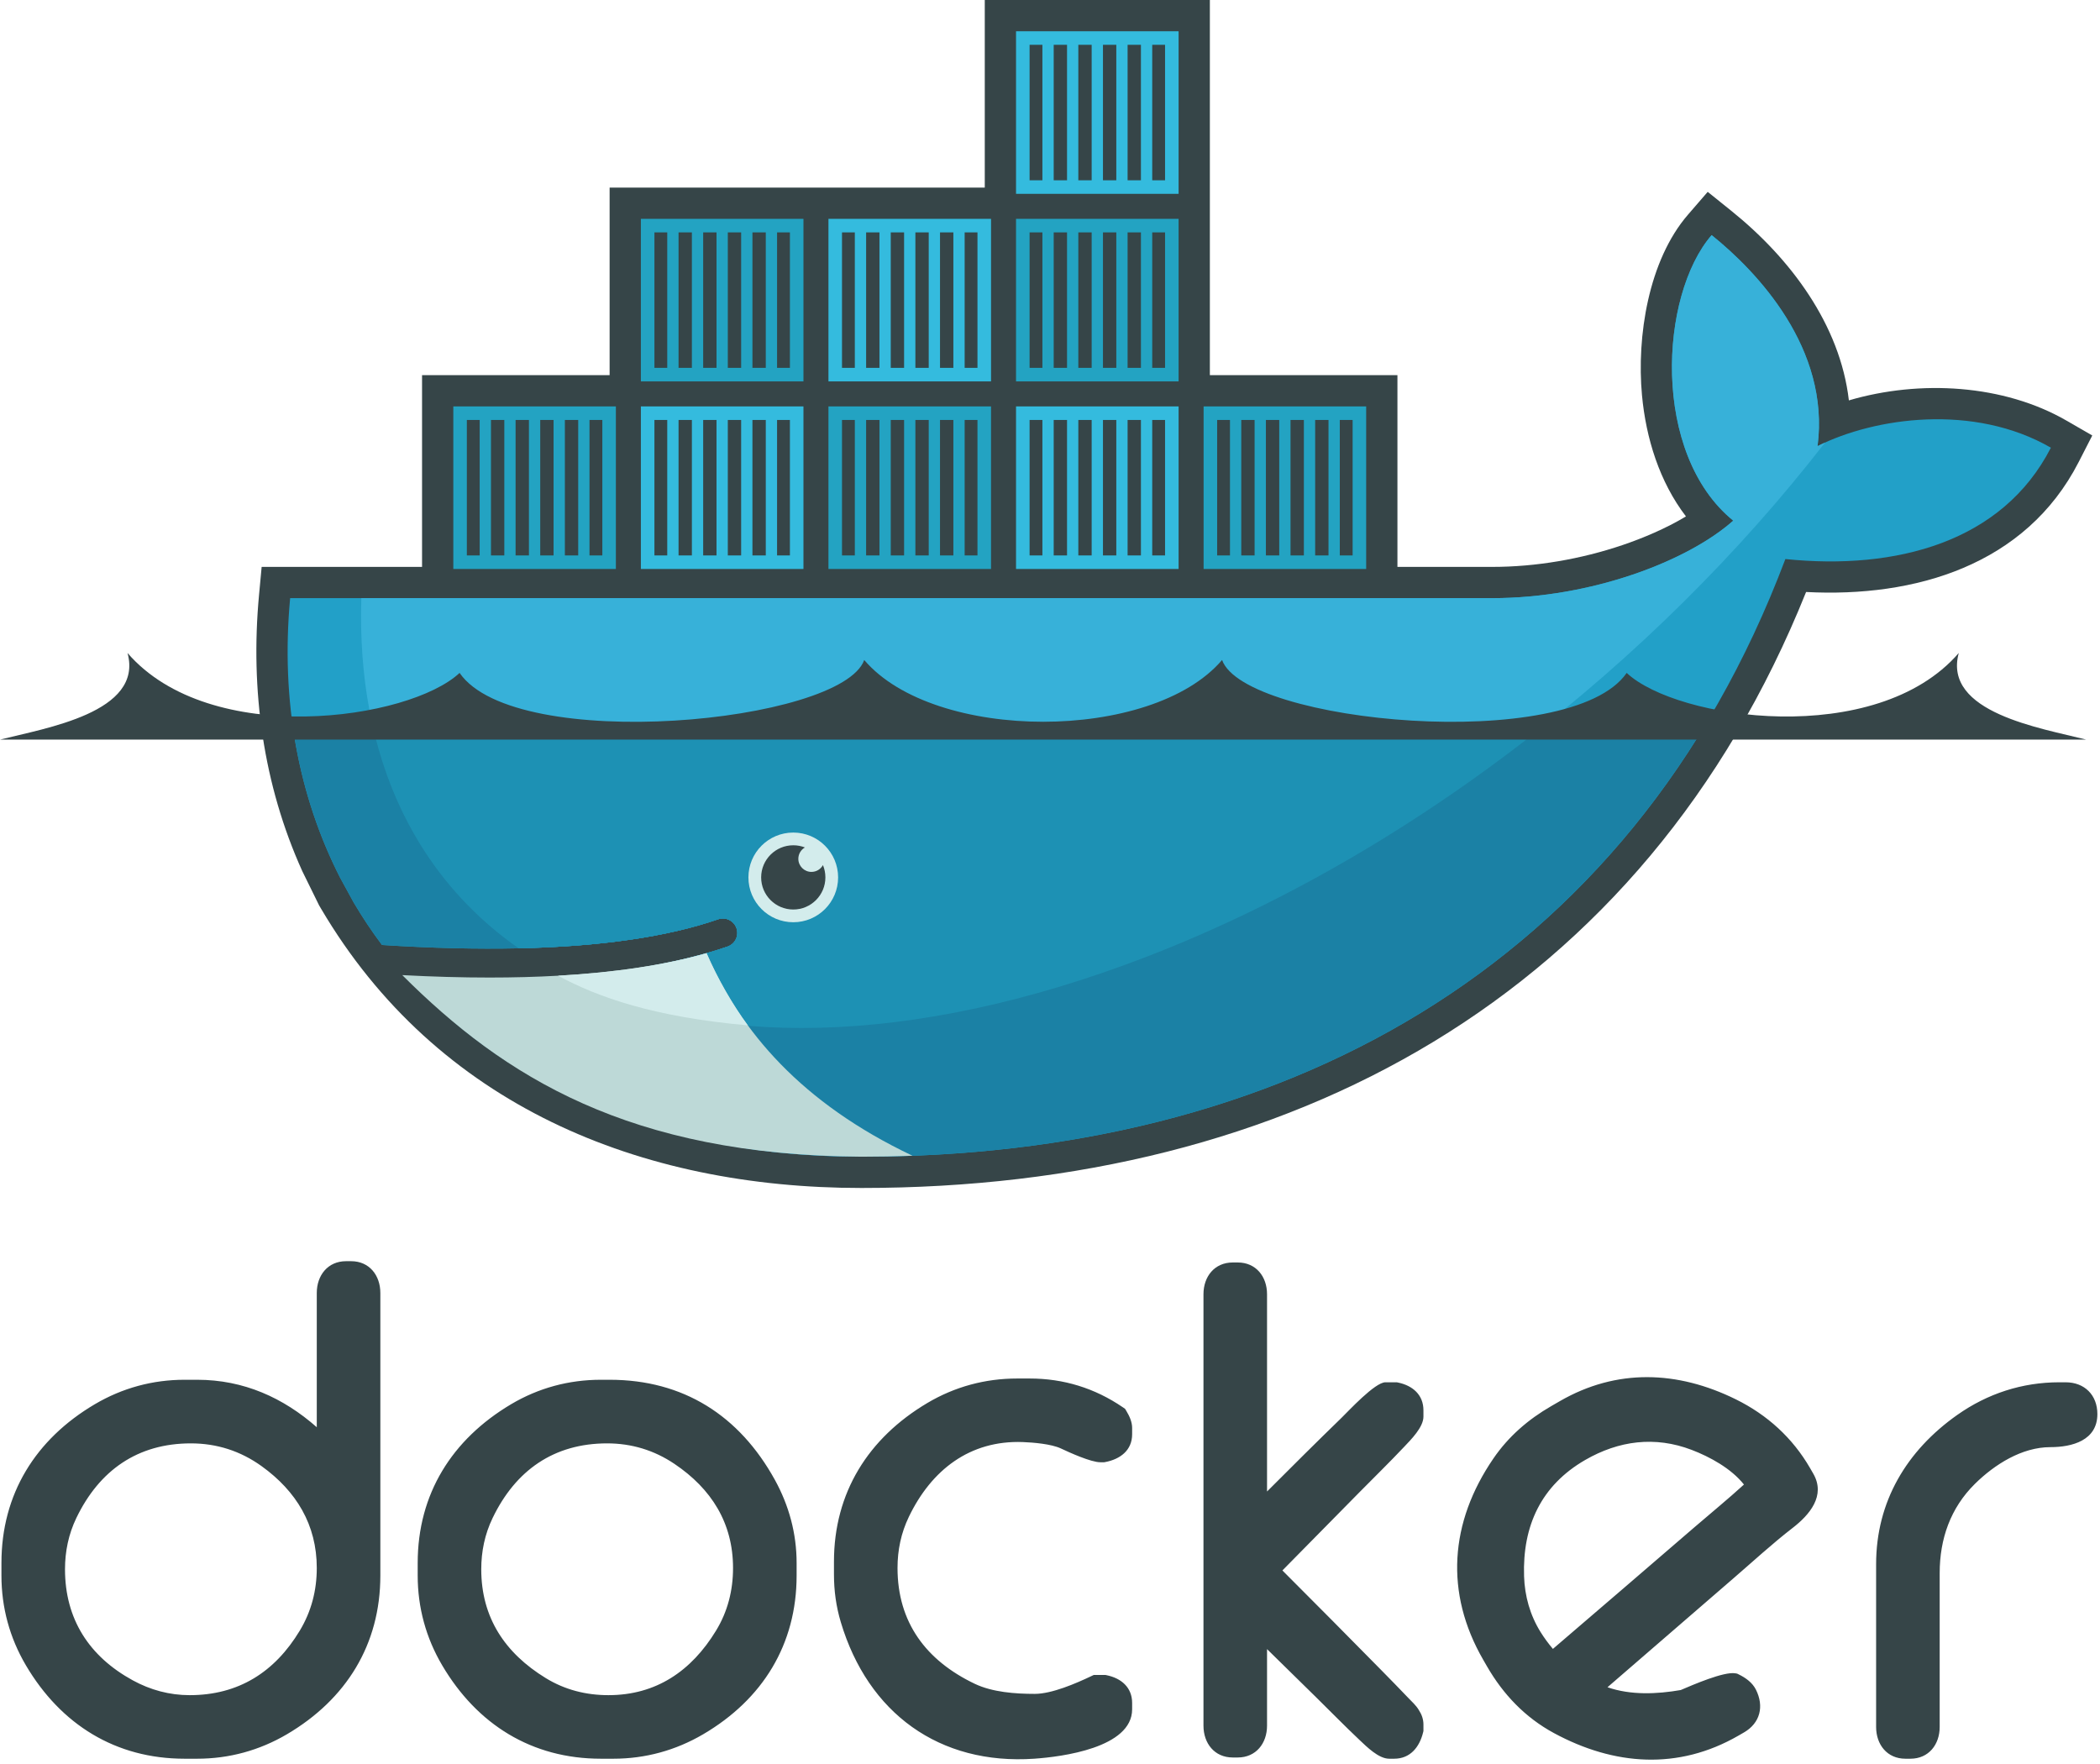
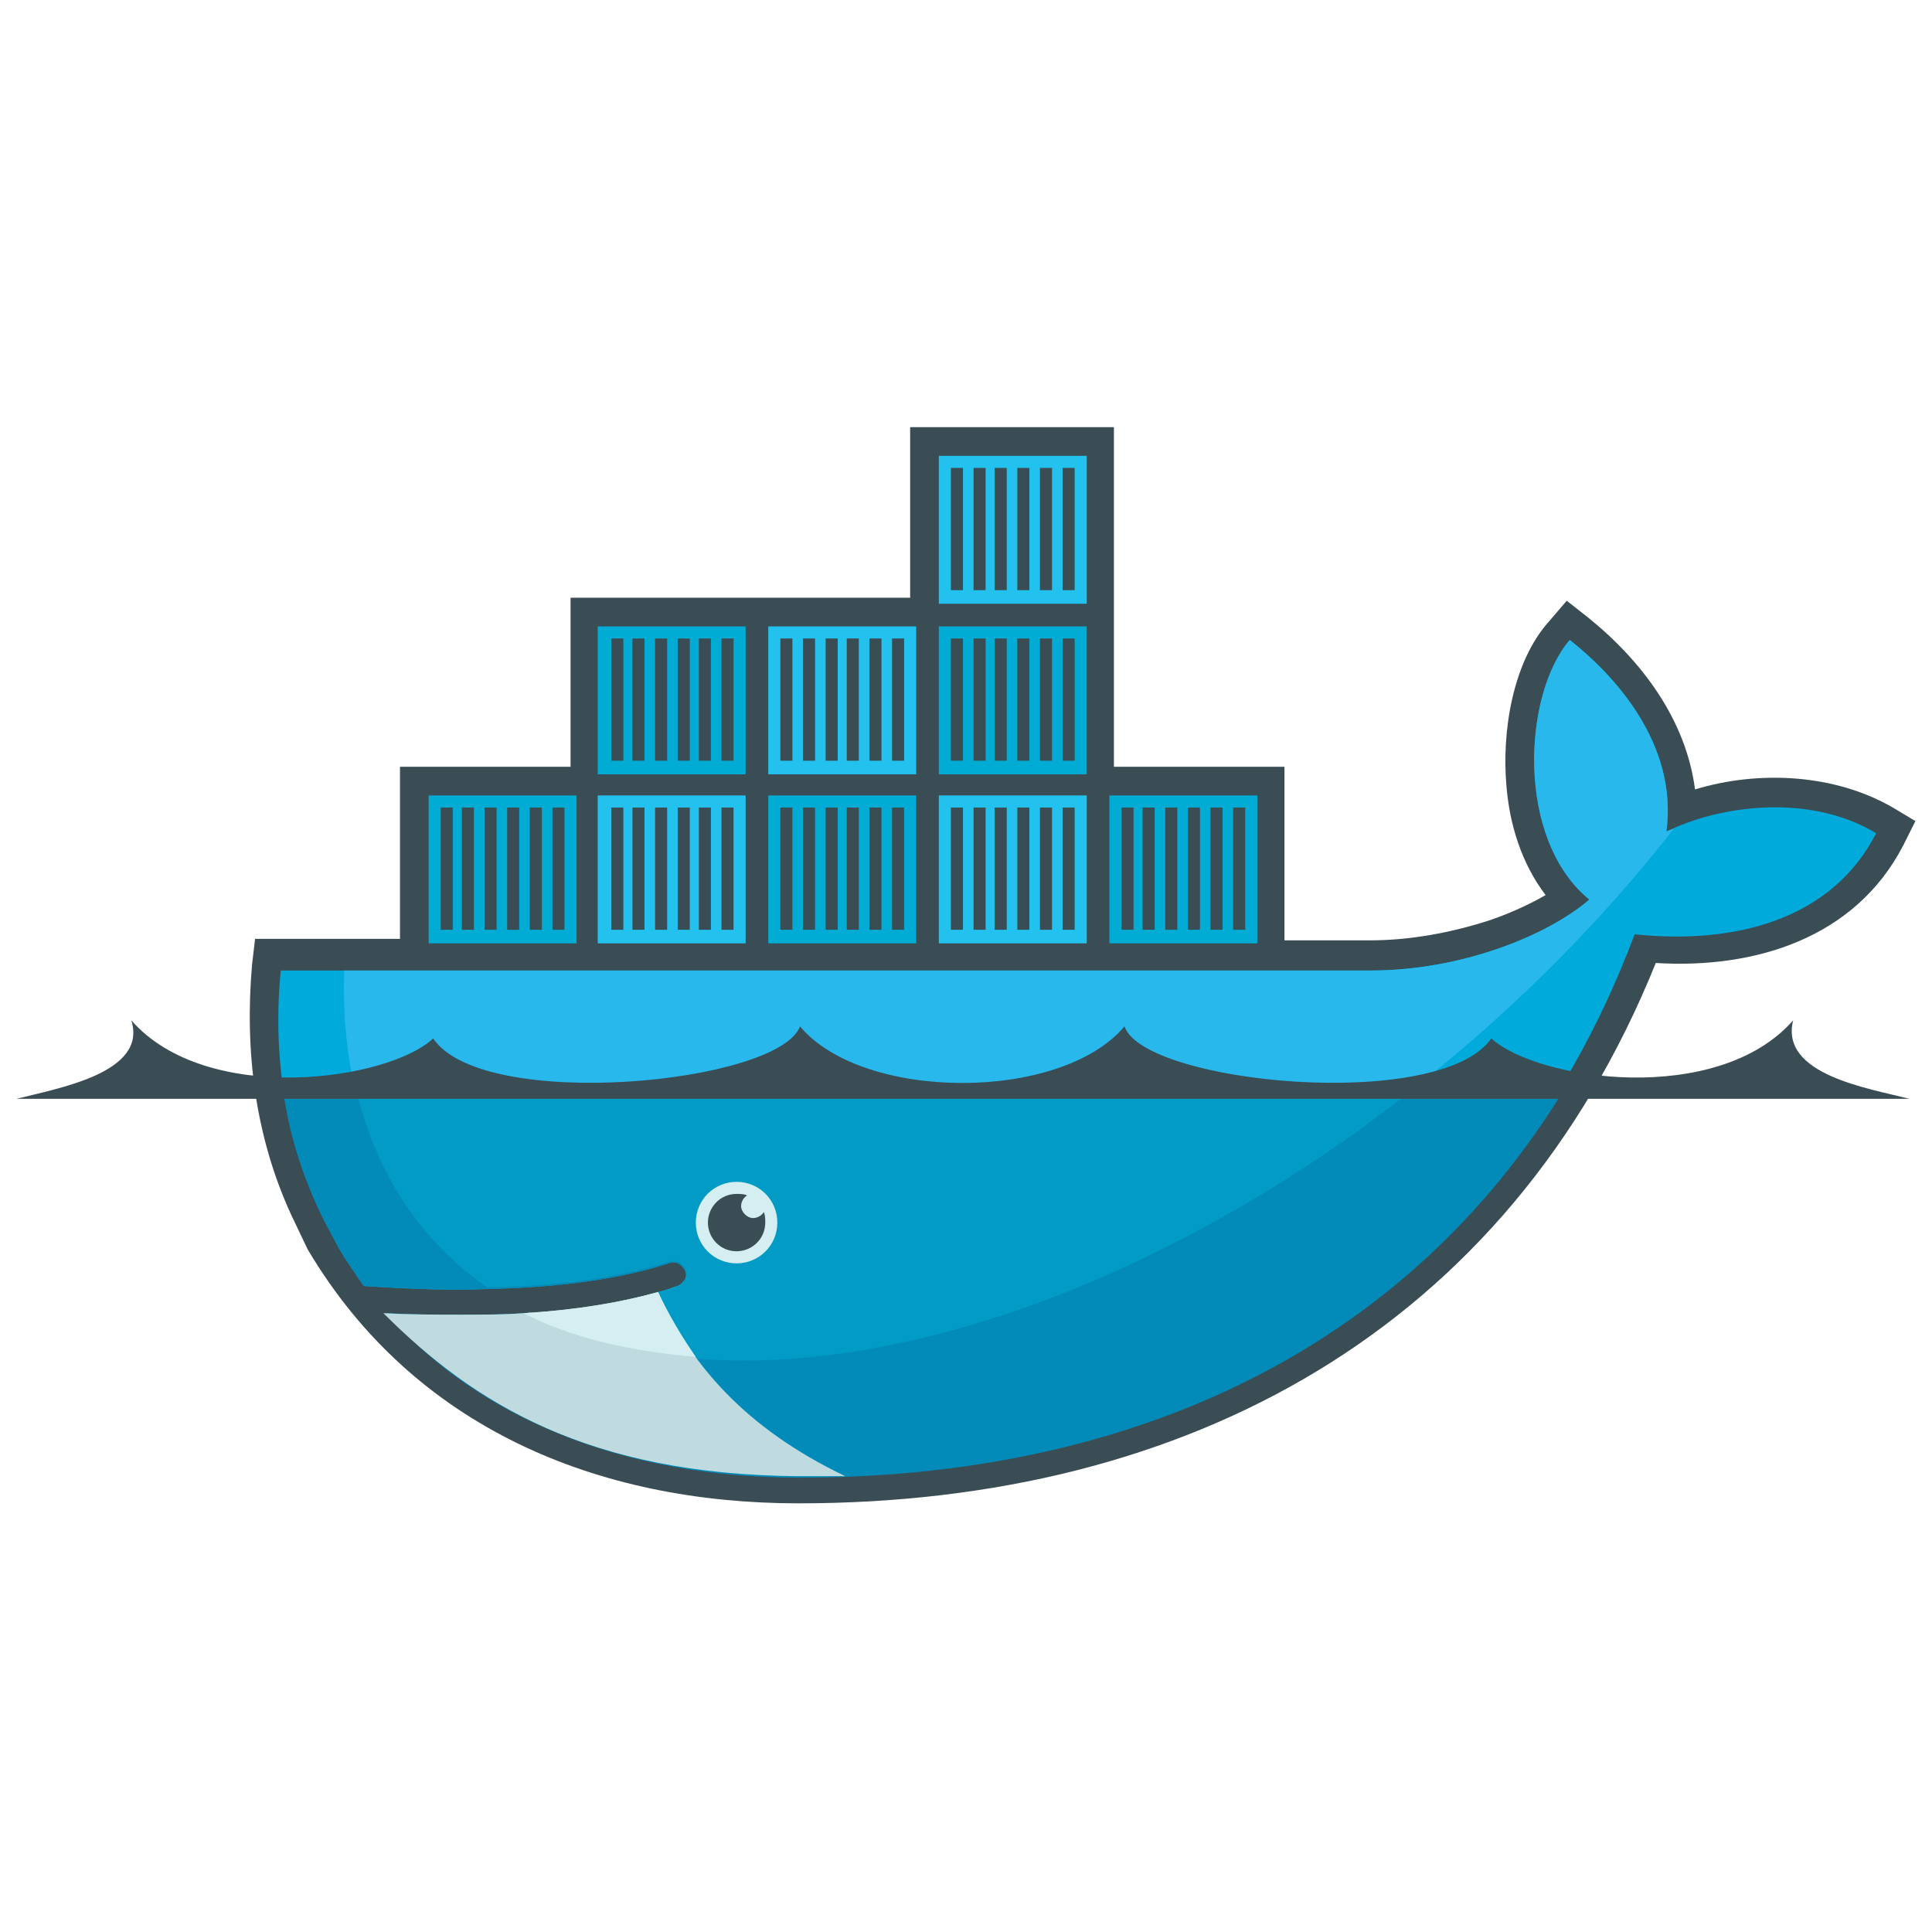
- <svg xmlns="http://www.w3.org/2000/svg" width="256px" height="215px" viewBox="0 0 256 215" version="1.1">
-   <g stroke="none" stroke-width="1" fill="none" fill-rule="evenodd">
-     <path d="M38.617,173.984 L38.617,157.622 C38.617,155.473 39.961,153.745 42.186,153.745 L42.803,153.745 C45.028,153.745 46.366,155.474 46.366,157.622 L46.366,192.069 C46.366,200.469 42.215,207.153 34.984,211.411 C31.631,213.384 27.926,214.396 24.039,214.396 L22.502,214.396 C14.1,214.396 7.425,210.243 3.16,203.015 C1.181,199.66 0.176,195.961 0.176,192.069 L0.176,190.534 C0.176,182.131 4.328,175.451 11.554,171.185 C14.91,169.204 18.61,168.2 22.502,168.2 L24.039,168.2 C29.725,168.2 34.549,170.404 38.617,173.984 L38.617,173.984 Z M7.924,191.3 C7.924,197.368 10.865,201.93 16.182,204.839 C18.332,206.016 20.666,206.648 23.119,206.648 C29.075,206.648 33.493,203.838 36.54,198.791 C37.957,196.443 38.617,193.874 38.617,191.143 C38.617,185.883 36.127,181.778 31.888,178.729 C29.318,176.881 26.425,175.954 23.27,175.954 C16.778,175.954 12.106,179.233 9.302,185.06 C8.356,187.029 7.924,189.121 7.924,191.3 L7.924,191.3 Z M73.248,168.2 L74.322,168.2 C83.3,168.2 90.128,172.555 94.455,180.392 C96.185,183.527 97.111,186.949 97.111,190.534 L97.111,192.069 C97.111,200.469 92.969,207.162 85.726,211.412 C82.373,213.379 78.669,214.396 74.783,214.396 L73.248,214.396 C64.846,214.396 58.169,210.243 53.906,203.015 C51.927,199.66 50.919,195.961 50.919,192.069 L50.919,190.534 C50.919,182.13 55.088,175.472 62.296,171.187 C65.647,169.196 69.354,168.2 73.248,168.2 L73.248,168.2 Z M58.667,191.3 C58.667,197.19 61.558,201.523 66.533,204.569 C68.869,206 71.442,206.648 74.171,206.648 C79.991,206.648 84.293,203.697 87.287,198.785 C88.715,196.443 89.361,193.87 89.361,191.143 C89.361,185.666 86.723,181.482 82.213,178.45 C79.742,176.787 76.991,175.954 74.015,175.954 C67.523,175.954 62.851,179.233 60.048,185.06 C59.1,187.029 58.667,189.121 58.667,191.3 L58.667,191.3 Z M129.324,176.573 C128.155,176.025 125.964,175.843 124.7,175.795 C118.226,175.551 113.542,179.197 110.794,184.908 C109.845,186.878 109.412,188.963 109.412,191.143 C109.412,197.78 112.897,202.427 118.821,205.26 C120.985,206.294 123.779,206.491 126.144,206.491 C128.225,206.491 131.164,205.216 133.01,204.339 L133.33,204.187 L134.763,204.187 L134.921,204.219 C136.683,204.586 138.013,205.703 138.013,207.599 L138.013,208.366 C138.013,213.084 129.391,214.164 126.101,214.394 C114.491,215.197 105.808,208.821 102.498,197.747 C101.923,195.824 101.664,193.914 101.664,191.91 L101.664,190.377 C101.664,181.974 105.834,175.318 113.041,171.036 C116.392,169.046 120.098,168.047 123.992,168.047 L125.527,168.047 C129.657,168.047 133.461,169.22 136.871,171.549 L137.152,171.743 L137.328,172.035 C137.696,172.645 138.013,173.351 138.013,174.077 L138.013,174.844 C138.013,176.822 136.534,177.886 134.747,178.23 L134.599,178.256 L134.141,178.256 C132.985,178.256 130.356,177.059 129.324,176.573 L129.324,176.573 Z M154.458,181.82 C157.467,178.806 160.488,175.798 163.543,172.834 C164.394,172.007 167.617,168.507 168.886,168.507 L170.274,168.507 L170.432,168.54 C172.2,168.907 173.524,170.026 173.524,171.926 L173.524,172.692 C173.524,173.988 172.006,175.494 171.169,176.381 C169.389,178.268 167.515,180.093 165.693,181.942 L156.331,191.445 C160.362,195.484 164.389,199.528 168.387,203.599 C169.493,204.725 170.599,205.852 171.688,206.995 C172.073,207.4 172.641,207.904 172.964,208.465 C173.311,208.991 173.524,209.584 173.524,210.217 L173.524,211.018 L173.479,211.202 C173.044,212.97 171.922,214.396 169.963,214.396 L169.346,214.396 C168.064,214.396 166.616,212.945 165.738,212.117 C163.929,210.411 162.181,208.617 160.407,206.874 L154.458,201.034 L154.458,210.368 C154.458,212.518 153.112,214.246 150.889,214.246 L150.278,214.246 C148.053,214.246 146.709,212.518 146.709,210.368 L146.709,157.772 C146.709,155.621 148.054,153.902 150.278,153.902 L150.889,153.902 C153.112,153.902 154.458,155.621 154.458,157.772 L154.458,181.82 L154.458,181.82 Z M251.035,168.507 L251.804,168.507 C254.129,168.507 255.68,170.073 255.68,172.384 C255.68,175.592 252.613,176.413 249.959,176.413 C246.479,176.413 243.157,178.52 240.758,180.883 C237.767,183.832 236.457,187.609 236.457,191.761 L236.457,210.52 C236.457,212.671 235.115,214.396 232.887,214.396 L232.276,214.396 C230.049,214.396 228.707,212.671 228.707,210.52 L228.707,190.684 C228.707,183.067 232.415,176.849 238.596,172.488 C242.288,169.883 246.516,168.507 251.035,168.507 L251.035,168.507 Z M195.961,205.683 C198.78,206.668 201.996,206.527 204.889,206.023 C206.368,205.394 210.153,203.744 211.545,203.985 L211.762,204.022 L211.962,204.12 C212.812,204.532 213.623,205.115 214.057,205.979 C215.071,208.007 214.584,210.045 212.592,211.196 L211.929,211.579 C204.578,215.821 196.761,215.233 189.434,211.271 C185.931,209.377 183.251,206.566 181.274,203.139 L180.812,202.338 C176.093,194.166 176.73,185.57 182.051,177.799 C183.889,175.113 186.29,173.038 189.097,171.415 L190.159,170.802 C197.081,166.806 204.5,167.08 211.61,170.587 C215.432,172.473 218.529,175.284 220.663,178.981 L221.047,179.647 C222.597,182.333 220.589,184.673 218.516,186.273 C216.11,188.129 213.681,190.363 211.375,192.353 C206.233,196.792 201.099,201.241 195.961,205.683 L195.961,205.683 Z M189.306,201.009 C195.056,196.078 200.808,191.144 206.543,186.193 C208.502,184.503 210.652,182.749 212.596,180.972 C211.036,179.006 208.43,177.589 206.215,176.744 C201.747,175.041 197.339,175.613 193.24,177.979 C187.875,181.077 185.59,186.01 185.791,192.149 C185.869,194.567 186.52,196.897 187.803,198.954 C188.255,199.679 188.76,200.36 189.306,201.009 L189.306,201.009 Z" fill="#364548" />
-     <path d="M147.488,45.732 L170.354,45.732 L170.354,69.107 L181.915,69.107 C187.254,69.107 192.746,68.156 197.802,66.443 C200.287,65.6 203.075,64.428 205.526,62.954 C202.298,58.739 200.65,53.418 200.165,48.172 C199.506,41.038 200.946,31.752 205.774,26.168 L208.178,23.388 L211.042,25.691 C218.253,31.484 224.318,39.58 225.387,48.809 C234.07,46.255 244.265,46.859 251.918,51.276 L255.058,53.088 L253.406,56.314 C246.933,68.946 233.401,72.86 220.171,72.167 C200.374,121.476 157.273,144.82 105.014,144.82 C78.015,144.82 53.244,134.727 39.138,110.773 L38.907,110.382 L36.852,106.201 C32.084,95.657 30.5,84.106 31.574,72.564 L31.897,69.107 L51.45,69.107 L51.45,45.732 L74.315,45.732 L74.315,22.866 L120.048,22.866 L120.048,0 L147.488,0 L147.488,45.732" fill="#364548" />
-     <path d="M221.57,54.38 C223.103,42.464 214.186,33.105 208.656,28.661 C202.283,36.029 201.293,55.339 211.291,63.469 C205.712,68.425 193.954,72.917 181.915,72.917 L35.37,72.917 C34.2,85.484 36.406,97.057 41.445,106.962 L43.112,110.011 C44.167,111.803 45.321,113.532 46.567,115.196 L46.567,115.196 C52.592,115.583 58.147,115.717 63.229,115.604 L63.231,115.604 C73.218,115.383 81.367,114.205 87.543,112.065 C88.462,111.745 89.465,112.233 89.783,113.151 C90.1,114.07 89.614,115.073 88.695,115.391 C87.874,115.676 87.018,115.942 86.134,116.195 C86.133,116.195 86.132,116.195 86.131,116.196 C81.268,117.584 76.053,118.518 69.325,118.933 C69.724,118.94 68.909,118.993 68.907,118.994 C68.678,119.008 68.39,119.041 68.16,119.053 C65.512,119.202 62.654,119.233 59.732,119.233 C56.536,119.233 53.389,119.172 49.87,118.994 L49.78,119.053 C61.991,132.777 81.082,141.008 105.014,141.008 C155.662,141.008 198.622,118.556 217.646,68.151 C231.142,69.536 244.113,66.094 250.013,54.576 C240.615,49.153 228.529,50.882 221.57,54.38" fill="#22A0C8" />
-     <path d="M221.57,54.38 C223.103,42.464 214.186,33.105 208.656,28.661 C202.283,36.029 201.293,55.339 211.291,63.469 C205.712,68.425 193.954,72.917 181.915,72.917 L44.048,72.917 C43.45,92.163 50.592,106.772 63.229,115.604 L63.231,115.604 C73.218,115.383 81.367,114.205 87.543,112.065 C88.462,111.745 89.465,112.233 89.783,113.151 C90.1,114.07 89.614,115.073 88.695,115.391 C87.874,115.676 87.018,115.942 86.134,116.195 C86.133,116.195 86.132,116.195 86.131,116.196 C81.268,117.584 75.605,118.638 68.877,119.053 C68.875,119.053 68.714,118.898 68.712,118.898 C85.949,127.74 110.942,127.708 139.597,116.701 C171.728,104.357 201.626,80.841 222.488,53.944 C222.173,54.086 221.866,54.231 221.57,54.38" fill="#37B1D9" />
-     <path d="M35.645,88.186 C36.556,94.918 38.524,101.221 41.445,106.962 L43.112,110.011 C44.167,111.803 45.321,113.532 46.567,115.196 C52.593,115.583 58.148,115.717 63.231,115.604 C73.218,115.383 81.367,114.205 87.543,112.065 C88.462,111.745 89.465,112.233 89.783,113.151 C90.1,114.07 89.614,115.073 88.695,115.391 C87.874,115.676 87.018,115.942 86.134,116.195 C86.133,116.195 86.132,116.195 86.131,116.196 C81.268,117.584 75.635,118.578 68.907,118.994 C68.676,119.008 68.273,119.011 68.04,119.023 C65.394,119.172 62.565,119.263 59.642,119.263 C56.447,119.263 53.179,119.202 49.661,119.023 C61.871,132.747 81.082,141.008 105.014,141.008 C148.373,141.008 186.098,124.55 207.993,88.186 L35.645,88.186" fill="#1B81A5" />
-     <path d="M45.367,88.186 C47.959,100.005 54.188,109.285 63.231,115.604 C73.218,115.383 81.367,114.205 87.543,112.065 C88.462,111.745 89.465,112.233 89.783,113.151 C90.1,114.07 89.614,115.073 88.695,115.391 C87.874,115.676 87.018,115.942 86.134,116.195 C86.133,116.195 86.132,116.195 86.131,116.196 C81.268,117.584 75.516,118.578 68.787,118.994 C86.023,127.834 110.944,127.707 139.597,116.701 C156.931,110.041 173.614,100.127 188.581,88.186 L45.367,88.186" fill="#1D91B4" />
-     <path d="M55.261,49.543 L75.078,49.543 L75.078,69.361 L55.261,69.361 L55.261,49.543 Z M56.911,51.195 L58.475,51.195 L58.475,67.71 L56.911,67.71 L56.911,51.195 Z M59.852,51.195 L61.478,51.195 L61.478,67.71 L59.852,67.71 L59.852,51.195 Z M62.853,51.195 L64.48,51.195 L64.48,67.71 L62.853,67.71 L62.853,51.195 Z M65.857,51.195 L67.483,51.195 L67.483,67.71 L65.857,67.71 L65.857,51.195 Z M68.86,51.195 L70.486,51.195 L70.486,67.71 L68.86,67.71 L68.86,51.195 Z M71.862,51.195 L73.427,51.195 L73.427,67.71 L71.862,67.71 L71.862,51.195 Z" fill="#23A3C2" />
-     <path d="M78.126,26.677 L97.945,26.677 L97.945,46.494 L78.126,46.494 L78.126,26.677 Z M79.778,28.329 L81.341,28.329 L81.341,44.843 L79.778,44.843 L79.778,28.329 Z M82.719,28.329 L84.344,28.329 L84.344,44.843 L82.719,44.843 L82.719,28.329 Z M85.72,28.329 L87.346,28.329 L87.346,44.843 L85.72,44.843 L85.72,28.329 Z M88.723,28.329 L90.349,28.329 L90.349,44.843 L88.723,44.843 L88.723,28.329 Z M91.726,28.329 L93.353,28.329 L93.353,44.843 L91.726,44.843 L91.726,28.329 Z M94.728,28.329 L96.294,28.329 L96.294,44.843 L94.728,44.843 L94.728,28.329 Z" fill="#23A3C2" />
-     <path d="M78.126,49.543 L97.945,49.543 L97.945,69.361 L78.126,69.361 L78.126,49.543 Z M79.778,51.195 L81.341,51.195 L81.341,67.71 L79.778,67.71 L79.778,51.195 Z M82.719,51.195 L84.344,51.195 L84.344,67.71 L82.719,67.71 L82.719,51.195 Z M85.72,51.195 L87.346,51.195 L87.346,67.71 L85.72,67.71 L85.72,51.195 Z M88.723,51.195 L90.349,51.195 L90.349,67.71 L88.723,67.71 L88.723,51.195 Z M91.726,51.195 L93.353,51.195 L93.353,67.71 L91.726,67.71 L91.726,51.195 Z M94.728,51.195 L96.294,51.195 L96.294,67.71 L94.728,67.71 L94.728,51.195 Z" fill="#34BBDE" />
-     <path d="M100.993,49.543 L120.811,49.543 L120.811,69.361 L100.993,69.361 L100.993,49.543 Z M102.644,51.195 L104.207,51.195 L104.207,67.71 L102.644,67.71 L102.644,51.195 Z M105.584,51.195 L107.21,51.195 L107.21,67.71 L105.584,67.71 L105.584,51.195 Z M108.587,51.195 L110.213,51.195 L110.213,67.71 L108.587,67.71 L108.587,51.195 Z M111.59,51.195 L113.216,51.195 L113.216,67.71 L111.59,67.71 L111.59,51.195 Z M114.592,51.195 L116.22,51.195 L116.22,67.71 L114.592,67.71 L114.592,51.195 Z M117.595,51.195 L119.159,51.195 L119.159,67.71 L117.595,67.71 L117.595,51.195 Z" fill="#23A3C2" />
-     <path d="M100.993,26.677 L120.811,26.677 L120.811,46.494 L100.993,46.494 L100.993,26.677 Z M102.644,28.329 L104.207,28.329 L104.207,44.843 L102.644,44.843 L102.644,28.329 Z M105.584,28.329 L107.21,28.329 L107.21,44.843 L105.584,44.843 L105.584,28.329 Z M108.587,28.329 L110.213,28.329 L110.213,44.843 L108.587,44.843 L108.587,28.329 Z M111.59,28.329 L113.216,28.329 L113.216,44.843 L111.59,44.843 L111.59,28.329 Z M114.592,28.329 L116.22,28.329 L116.22,44.843 L114.592,44.843 L114.592,28.329 Z M117.595,28.329 L119.159,28.329 L119.159,44.843 L117.595,44.843 L117.595,28.329 Z" fill="#34BBDE" />
-     <path d="M123.859,49.543 L143.677,49.543 L143.677,69.361 L123.859,69.361 L123.859,49.543 Z M125.511,51.195 L127.074,51.195 L127.074,67.71 L125.511,67.71 L125.511,51.195 Z M128.451,51.195 L130.077,51.195 L130.077,67.71 L128.451,67.71 L128.451,51.195 Z M131.453,51.195 L133.079,51.195 L133.079,67.71 L131.453,67.71 L131.453,51.195 Z M134.456,51.195 L136.083,51.195 L136.083,67.71 L134.456,67.71 L134.456,51.195 Z M137.459,51.195 L139.086,51.195 L139.086,67.71 L137.459,67.71 L137.459,51.195 Z M140.462,51.195 L142.026,51.195 L142.026,67.71 L140.462,67.71 L140.462,51.195 Z" fill="#34BBDE" />
-     <path d="M123.859,26.677 L143.677,26.677 L143.677,46.494 L123.859,46.494 L123.859,26.677 Z M125.511,28.329 L127.074,28.329 L127.074,44.843 L125.511,44.843 L125.511,28.329 Z M128.451,28.329 L130.077,28.329 L130.077,44.843 L128.451,44.843 L128.451,28.329 Z M131.453,28.329 L133.079,28.329 L133.079,44.843 L131.453,44.843 L131.453,28.329 Z M134.456,28.329 L136.083,28.329 L136.083,44.843 L134.456,44.843 L134.456,28.329 Z M137.459,28.329 L139.086,28.329 L139.086,44.843 L137.459,44.843 L137.459,28.329 Z M140.462,28.329 L142.026,28.329 L142.026,44.843 L140.462,44.843 L140.462,28.329 Z" fill="#23A3C2" />
-     <path d="M123.859,3.811 L143.677,3.811 L143.677,23.629 L123.859,23.629 L123.859,3.811 Z M125.511,5.461 L127.074,5.461 L127.074,21.977 L125.511,21.977 L125.511,5.461 Z M128.451,5.461 L130.077,5.461 L130.077,21.977 L128.451,21.977 L128.451,5.461 Z M131.453,5.461 L133.079,5.461 L133.079,21.977 L131.453,21.977 L131.453,5.461 Z M134.456,5.461 L136.083,5.461 L136.083,21.977 L134.456,21.977 L134.456,5.461 Z M137.459,5.461 L139.086,5.461 L139.086,21.977 L137.459,21.977 L137.459,5.461 Z M140.462,5.461 L142.026,5.461 L142.026,21.977 L140.462,21.977 L140.462,5.461 Z" fill="#34BBDE" />
-     <path d="M146.725,49.543 L166.543,49.543 L166.543,69.361 L146.725,69.361 L146.725,49.543 Z M148.376,51.195 L149.94,51.195 L149.94,67.71 L148.376,67.71 L148.376,51.195 Z M151.316,51.195 L152.942,51.195 L152.942,67.71 L151.316,67.71 L151.316,51.195 Z M154.319,51.195 L155.946,51.195 L155.946,67.71 L154.319,67.71 L154.319,51.195 Z M157.321,51.195 L158.948,51.195 L158.948,67.71 L157.321,67.71 L157.321,51.195 Z M160.325,51.195 L161.951,51.195 L161.951,67.71 L160.325,67.71 L160.325,51.195 Z M163.327,51.195 L164.891,51.195 L164.891,67.71 L163.327,67.71 L163.327,51.195 Z" fill="#23A3C2" />
-     <path d="M96.704,101.492 C99.723,101.492 102.17,103.94 102.17,106.959 C102.17,109.978 99.723,112.426 96.704,112.426 C93.684,112.426 91.236,109.978 91.236,106.959 C91.236,103.94 93.684,101.492 96.704,101.492" fill="#D3ECEC" />
-     <path d="M96.704,103.043 C97.204,103.043 97.681,103.137 98.121,103.308 C97.644,103.584 97.321,104.1 97.321,104.692 C97.321,105.574 98.037,106.289 98.919,106.289 C99.524,106.289 100.049,105.953 100.321,105.457 C100.513,105.919 100.619,106.427 100.619,106.959 C100.619,109.121 98.866,110.874 96.704,110.874 C94.542,110.874 92.788,109.121 92.788,106.959 C92.788,104.796 94.542,103.043 96.704,103.043" fill="#364548" />
-     <path d="M0,90.162 L254.327,90.162 C248.79,88.758 236.806,86.86 238.783,79.603 C228.714,91.254 204.43,87.777 198.301,82.031 C191.477,91.93 151.747,88.167 148.976,80.456 C140.42,90.497 113.909,90.497 105.353,80.456 C102.58,88.167 62.851,91.93 56.026,82.031 C49.898,87.777 25.616,91.254 15.546,79.603 C17.522,86.86 5.539,88.758 0,90.162" fill="#364548" />
-     <path d="M111.237,140.89 C97.698,134.465 90.266,125.731 86.131,116.196 C81.102,117.631 75.056,118.549 68.031,118.943 C65.385,119.091 62.602,119.167 59.68,119.167 C56.313,119.167 52.764,119.068 49.038,118.87 C61.455,131.279 76.73,140.834 105.014,141.008 C107.102,141.008 109.175,140.968 111.237,140.89" fill="#BDD9D7" />
-     <path d="M91.16,124.994 C89.287,122.451 87.47,119.255 86.134,116.195 C81.104,117.631 75.057,118.549 68.031,118.943 C72.857,121.563 79.758,123.99 91.16,124.994" fill="#D3ECEC" />
+ <svg xmlns="http://www.w3.org/2000/svg" viewBox="0 0 128 128">
+   <g>
+     <path fill-rule="evenodd" clip-rule="evenodd" fill="#3A4D54" d="M73.8 50.8h11.3v11.5h5.7c2.6 0 5.3-.5 7.8-1.3 1.2-.4 2.6-1 3.8-1.7-1.6-2.1-2.4-4.7-2.6-7.3-.3-3.5.4-8.1 2.8-10.8l1.2-1.4 1.4 1.1c3.6 2.9 6.5 6.8 7.1 11.4 4.3-1.3 9.3-1 13.1 1.2l1.5.9-.8 1.6c-3.2 6.2-9.9 8.2-16.4 7.8-9.8 24.3-31 35.8-56.8 35.8-13.3 0-25.5-5-32.5-16.8l-.1-.2-1-2.1c-2.4-5.2-3.1-10.9-2.6-16.6l.2-1.7h9.6v-11.4h11.3v-11.2h22.5v-11.3h13.5v22.5z" />
+     <path fill="#00AADA" d="M110.4 55.1c.8-5.9-3.6-10.5-6.4-12.7-3.1 3.6-3.6 13.2 1.3 17.2-2.8 2.4-8.5 4.7-14.5 4.7h-72.2c-.6 6.2.5 11.9 3 16.8l.8 1.5c.5.9 1.1 1.7 1.7 2.6 3 .2 5.7.3 8.2.2 4.9-.1 8.9-.7 12-1.7.5-.2.9.1 1.1.5.2.5-.1.9-.5 1.1-.4.1-.8.3-1.3.4-2.4.7-5 1.1-8.3 1.3h-.6c-1.3.1-2.7.1-4.2.1-1.6 0-3.1 0-4.9-.1 6 6.8 15.4 10.8 27.2 10.8 25 0 46.2-11.1 55.5-35.9 6.7.7 13.1-1 16-6.7-4.5-2.7-10.5-1.8-13.9-.1z" />
+     <path fill="#28B8EB" d="M110.4 55.1c.8-5.9-3.6-10.5-6.4-12.7-3.1 3.6-3.6 13.2 1.3 17.2-2.8 2.4-8.5 4.7-14.5 4.7h-68c-.3 9.5 3.2 16.7 9.5 21 4.9-.1 8.9-.7 12-1.7.5-.2.9.1 1.1.5.2.5-.1.9-.5 1.1-.4.1-.8.3-1.3.4-2.4.7-5.2 1.2-8.5 1.4l-.1-.1c8.5 4.4 20.8 4.3 35-1.1 15.8-6.1 30.6-17.7 40.9-30.9-.2.1-.4.1-.5.2z" />
+     <path fill="#028BB8" d="M18.7 71.8c.4 3.3 1.4 6.4 2.9 9.3l.8 1.5c.5.9 1.1 1.7 1.7 2.6 3 .2 5.7.3 8.2.2 4.9-.1 8.9-.7 12-1.7.5-.2.9.1 1.1.5.2.5-.1.9-.5 1.1-.4.1-.8.3-1.3.4-2.4.7-5.2 1.2-8.5 1.4h-.4c-1.3.1-2.7.1-4.1.1-1.6 0-3.2 0-4.9-.1 6 6.8 15.5 10.8 27.3 10.8 21.4 0 40-8.1 50.8-26h-85.1v-.1z" />
+     <path fill="#019BC6" d="M23.5 71.8c1.3 5.8 4.3 10.4 8.8 13.5 4.9-.1 8.9-.7 12-1.7.5-.2.9.1 1.1.5.2.5-.1.9-.5 1.1-.4.1-.8.3-1.3.4-2.4.7-5.2 1.2-8.6 1.4 8.5 4.4 20.8 4.3 34.9-1.1 8.5-3.3 16.8-8.2 24.2-14.1h-70.6z" />
+     <path fill-rule="evenodd" clip-rule="evenodd" fill="#00ACD3" d="M28.4 52.7h9.8v9.8h-9.8v-9.8zm.8.8h.8v8.1h-.8v-8.1zm1.4 0h.8v8.1h-.8v-8.1zm1.5 0h.8v8.1h-.8v-8.1zm1.5 0h.8v8.1h-.8v-8.1zm1.5 0h.8v8.1h-.8v-8.1zm1.5 0h.8v8.1h-.8v-8.1zM39.6 41.5h9.8v9.8h-9.8v-9.8zm.9.8h.8v8.1h-.8v-8.1zm1.4 0h.8v8.1h-.8v-8.1zm1.5 0h.8v8.1h-.8v-8.1zm1.5 0h.8v8.1h-.8v-8.1zm1.4 0h.8v8.1h-.8v-8.1zm1.5 0h.8v8.1h-.8v-8.1z" />
+     <path fill-rule="evenodd" clip-rule="evenodd" fill="#23C2EE" d="M39.6 52.7h9.8v9.8h-9.8v-9.8zm.9.8h.8v8.1h-.8v-8.1zm1.4 0h.8v8.1h-.8v-8.1zm1.5 0h.8v8.1h-.8v-8.1zm1.5 0h.8v8.1h-.8v-8.1zm1.4 0h.8v8.1h-.8v-8.1zm1.5 0h.8v8.1h-.8v-8.1z" />
+     <path fill-rule="evenodd" clip-rule="evenodd" fill="#00ACD3" d="M50.9 52.7h9.8v9.8h-9.8v-9.8zm.8.8h.8v8.1h-.8v-8.1zm1.5 0h.8v8.1h-.8v-8.1zm1.5 0h.8v8.1h-.8v-8.1zm1.4 0h.8v8.1h-.8v-8.1zm1.5 0h.8v8.1h-.8v-8.1zm1.5 0h.8v8.1h-.8v-8.1z" />
+     <path fill-rule="evenodd" clip-rule="evenodd" fill="#23C2EE" d="M50.9 41.5h9.8v9.8h-9.8v-9.8zm.8.8h.8v8.1h-.8v-8.1zm1.5 0h.8v8.1h-.8v-8.1zm1.5 0h.8v8.1h-.8v-8.1zm1.4 0h.8v8.1h-.8v-8.1zm1.5 0h.8v8.1h-.8v-8.1zm1.5 0h.8v8.1h-.8v-8.1zM62.2 52.7h9.8v9.8h-9.8v-9.8zm.8.8h.8v8.1h-.8v-8.1zm1.5 0h.8v8.1h-.8v-8.1zm1.4 0h.8v8.1h-.8v-8.1zm1.5 0h.8v8.1h-.8v-8.1zm1.5 0h.8v8.1h-.8v-8.1zm1.5 0h.8v8.1h-.8v-8.1z" />
+     <path fill-rule="evenodd" clip-rule="evenodd" fill="#00ACD3" d="M62.2 41.5h9.8v9.8h-9.8v-9.8zm.8.8h.8v8.1h-.8v-8.1zm1.5 0h.8v8.1h-.8v-8.1zm1.4 0h.8v8.1h-.8v-8.1zm1.5 0h.8v8.1h-.8v-8.1zm1.5 0h.8v8.1h-.8v-8.1zm1.5 0h.8v8.1h-.8v-8.1z" />
+     <path fill-rule="evenodd" clip-rule="evenodd" fill="#23C2EE" d="M62.2 30.2h9.8v9.8h-9.8v-9.8zm.8.8h.8v8.1h-.8v-8.1zm1.5 0h.8v8.1h-.8v-8.1zm1.4 0h.8v8.1h-.8v-8.1zm1.5 0h.8v8.1h-.8v-8.1zm1.5 0h.8v8.1h-.8v-8.1zm1.5 0h.8v8.1h-.8v-8.1z" />
+     <path fill-rule="evenodd" clip-rule="evenodd" fill="#00ACD3" d="M73.5 52.7h9.8v9.8h-9.8v-9.8zm.8.8h.8v8.1h-.8v-8.1zm1.4 0h.8v8.1h-.8v-8.1zm1.5 0h.8v8.1h-.8v-8.1zm1.5 0h.8v8.1h-.8v-8.1zm1.5 0h.8v8.1h-.8v-8.1zm1.5 0h.8v8.1h-.8v-8.1z" />
+     <path fill-rule="evenodd" clip-rule="evenodd" fill="#D4EEF1" d="M48.8 78.3c1.5 0 2.7 1.2 2.7 2.7 0 1.5-1.2 2.7-2.7 2.7-1.5 0-2.7-1.2-2.7-2.7 0-1.5 1.2-2.7 2.7-2.7" />
+     <path fill-rule="evenodd" clip-rule="evenodd" fill="#3A4D54" d="M48.8 79.1c.2 0 .5 0 .7.1-.2.1-.4.4-.4.7 0 .4.4.8.8.8.3 0 .6-.2.7-.4.1.2.1.5.1.7 0 1.1-.9 1.9-1.9 1.9-1.1 0-1.9-.9-1.9-1.9 0-1 .8-1.9 1.9-1.9M1.1 72.8h125.4c-2.7-.7-8.6-1.6-7.7-5.2-5 5.7-16.9 4-20 1.2-3.4 4.9-23 3-24.3-.8-4.2 5-17.3 5-21.5 0-1.4 3.8-21 5.7-24.3.8-3 2.8-15 4.5-20-1.2 1.1 3.5-4.9 4.5-7.6 5.2" />
+     <path fill="#BFDBE0" d="M56 97.8c-6.7-3.2-10.3-7.5-12.4-12.2-2.5.7-5.5 1.2-8.9 1.4-1.3.1-2.7.1-4.1.1-1.7 0-3.4 0-5.2-.1 6 6 13.6 10.7 27.5 10.8h3.1z" />
+     <path fill="#D4EEF1" d="M46.1 89.9c-.9-1.3-1.8-2.8-2.5-4.3-2.5.7-5.5 1.2-8.9 1.4 2.3 1.2 5.7 2.4 11.4 2.9z" />
  </g>
</svg>
